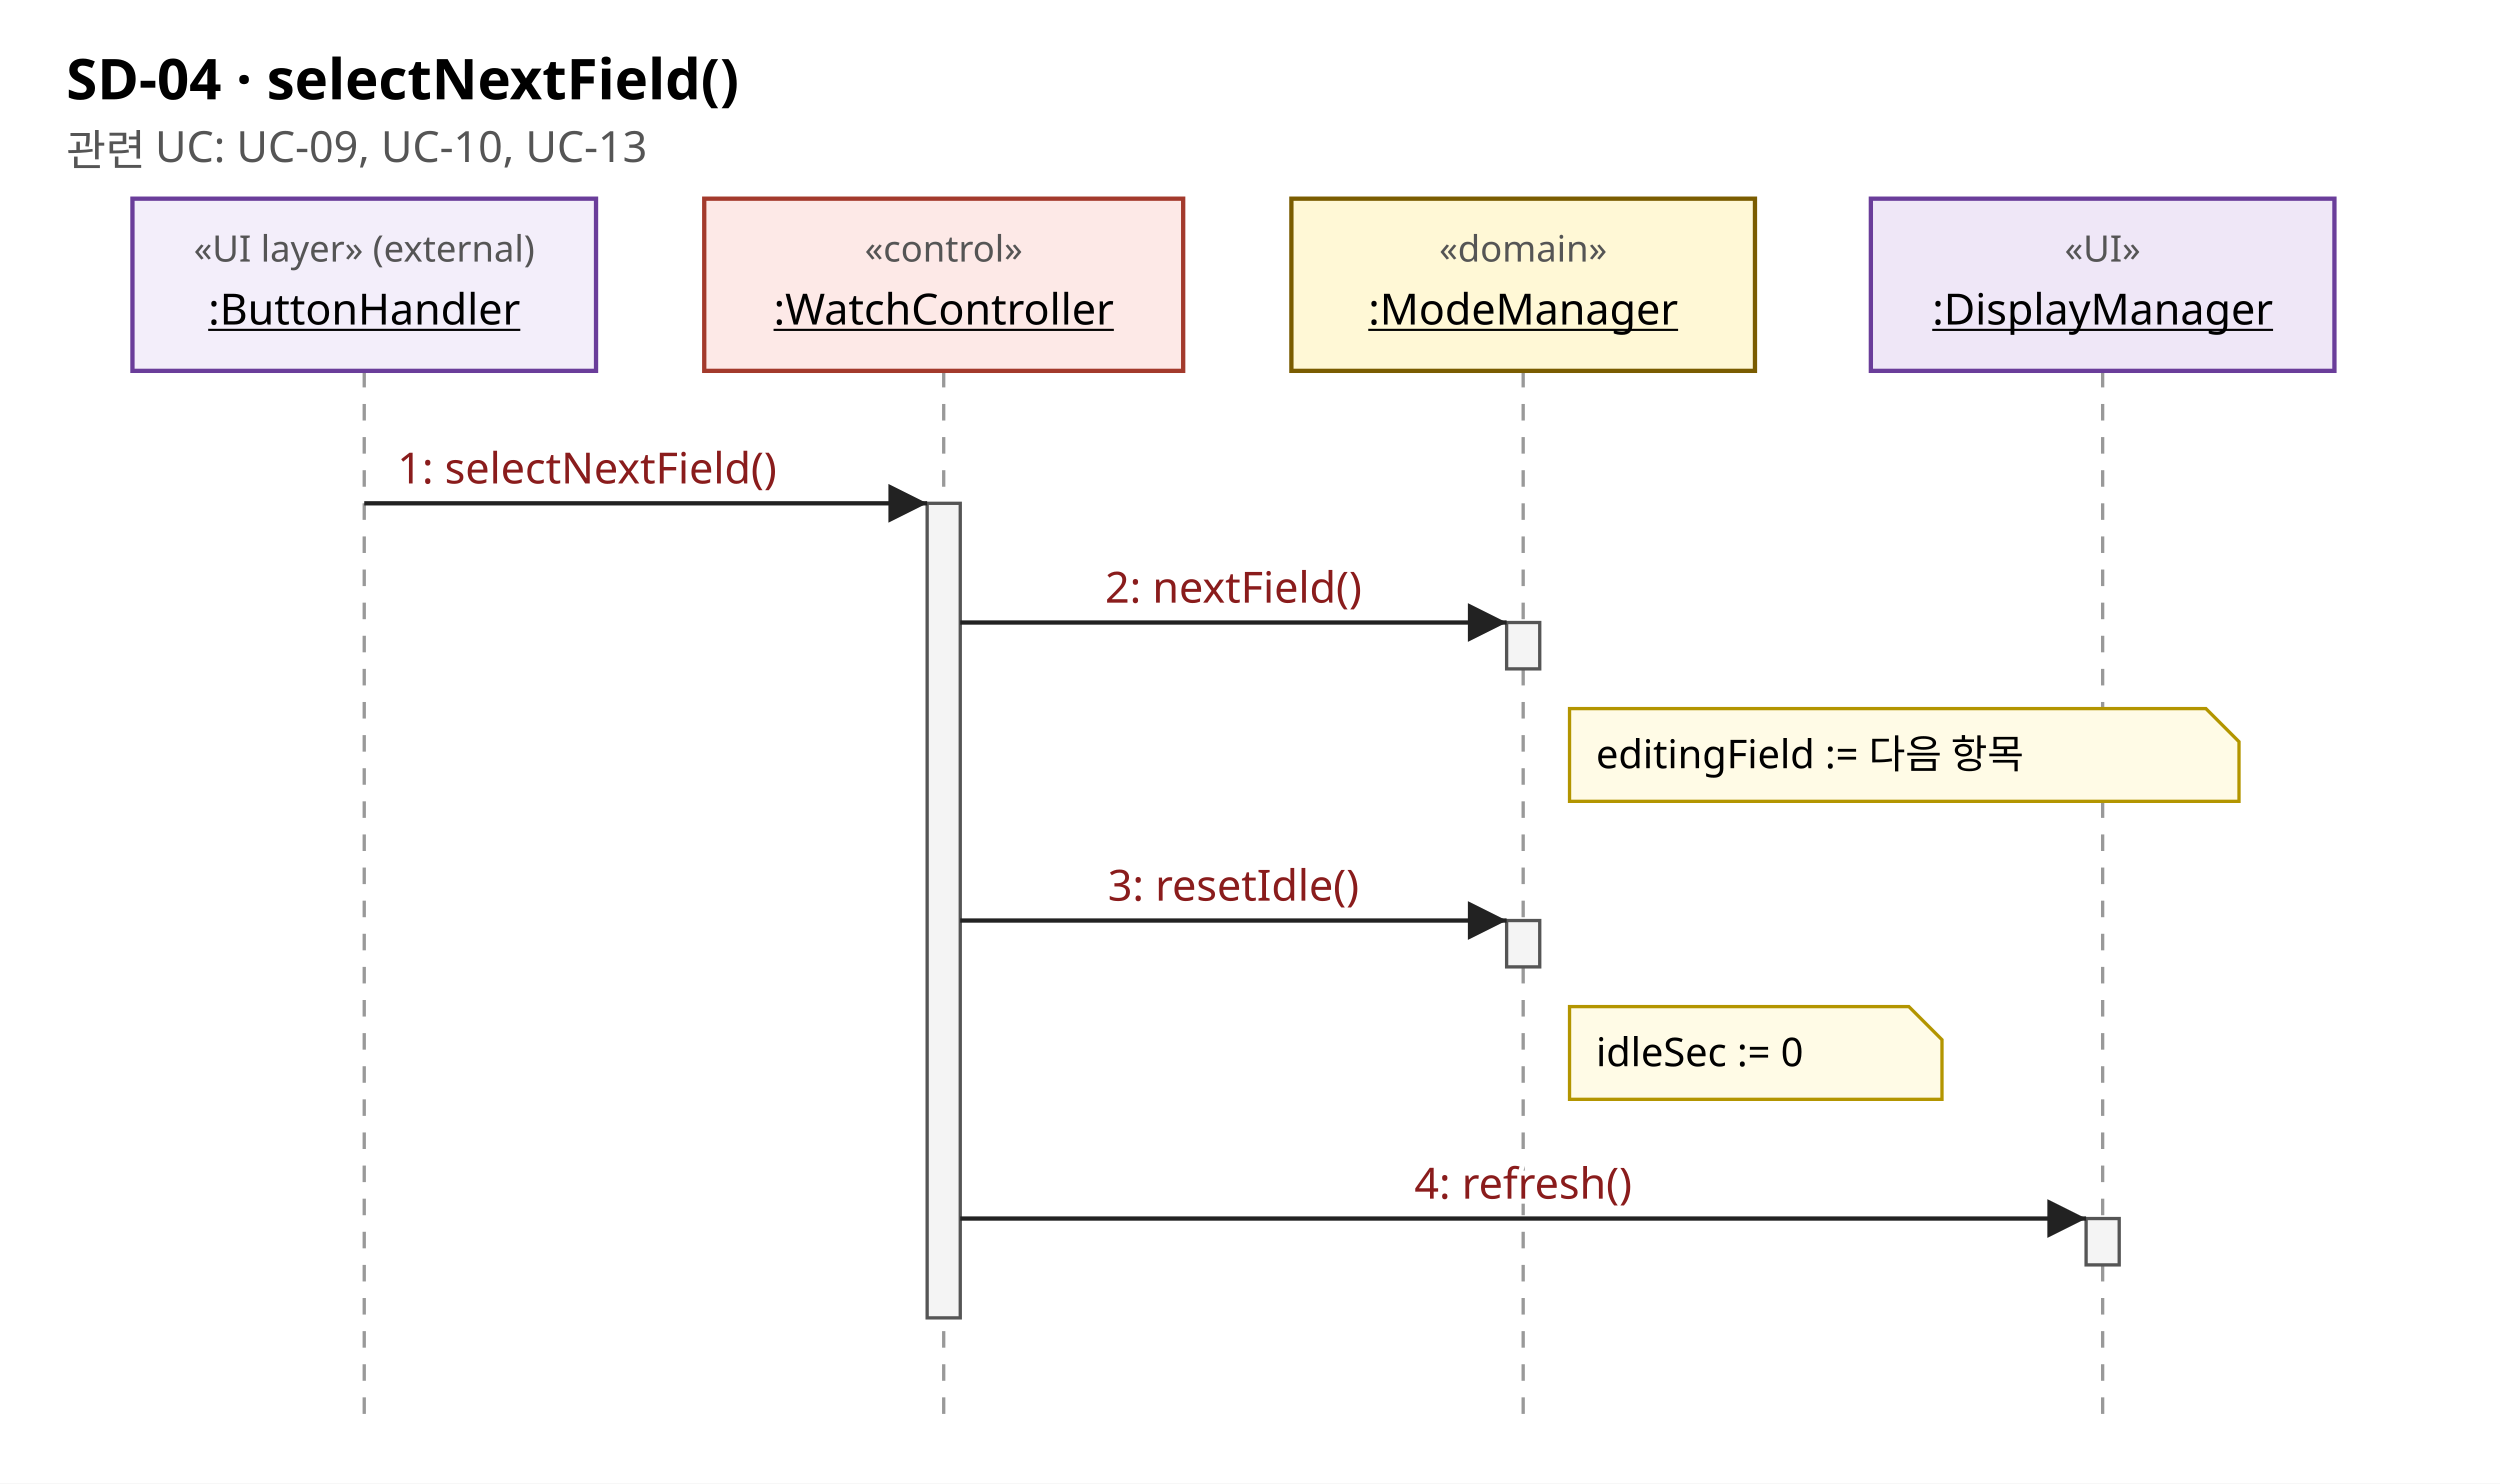
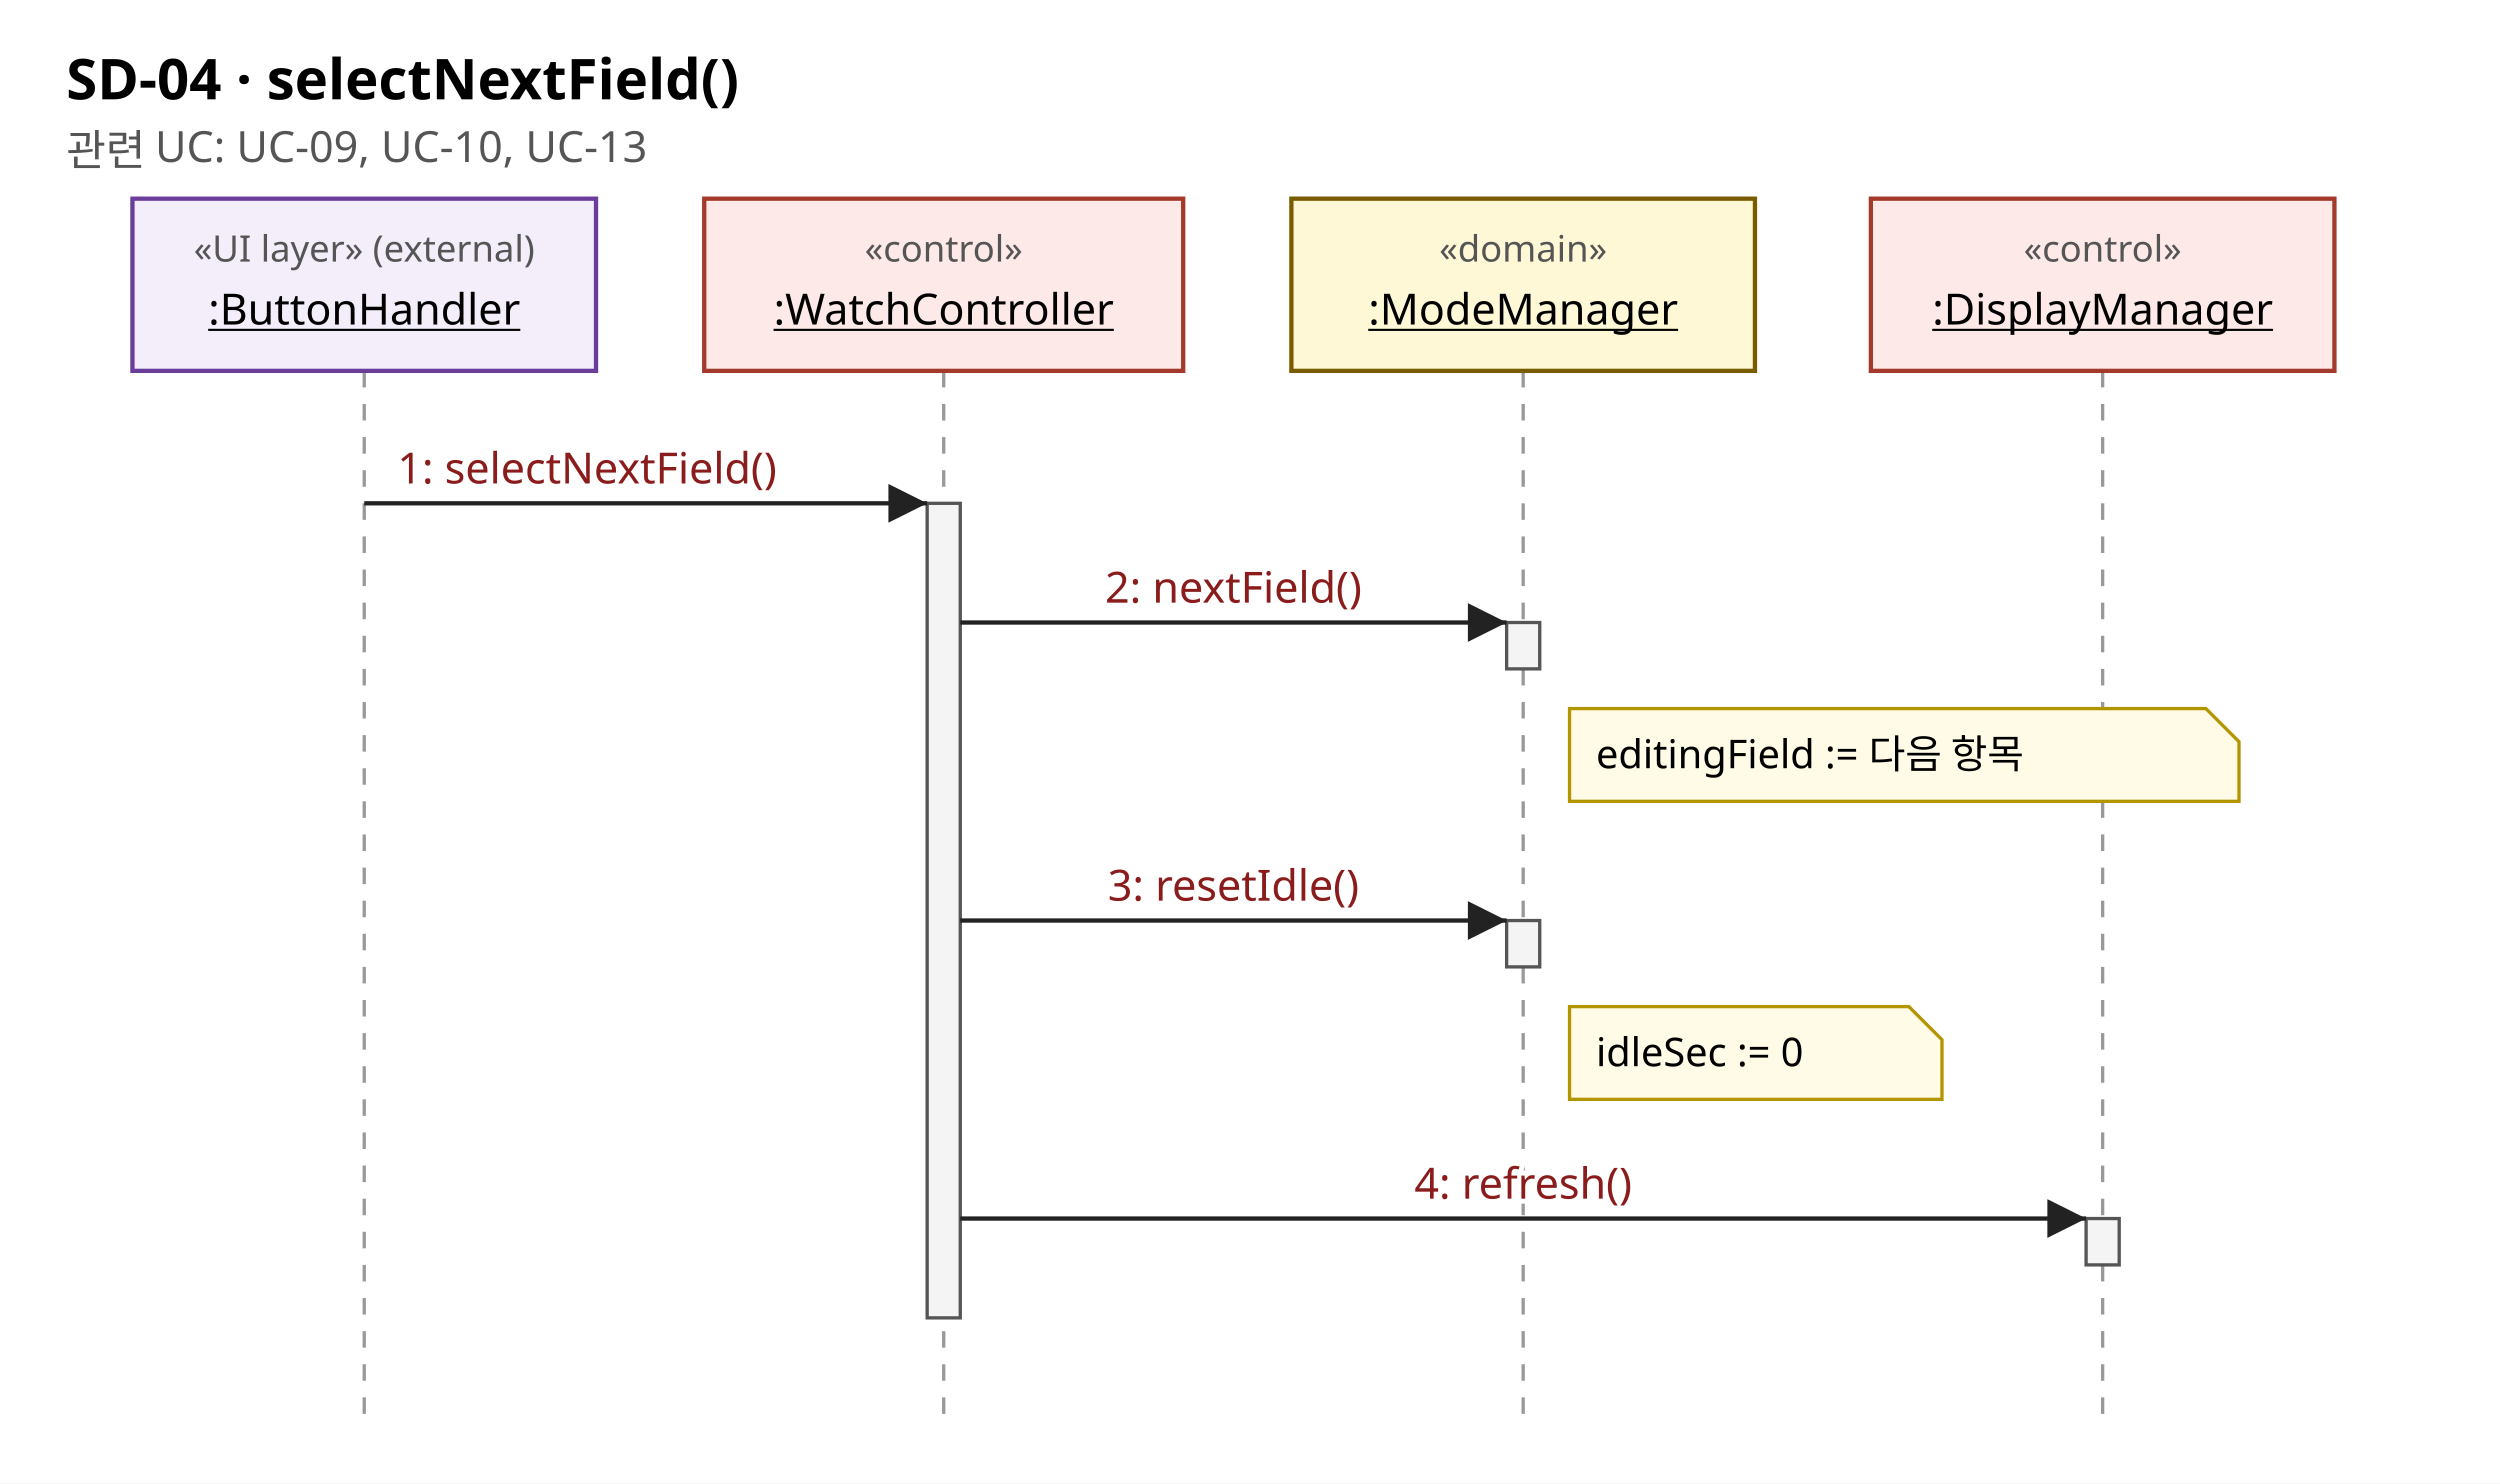
<svg xmlns="http://www.w3.org/2000/svg" width="755" height="448" viewBox="0 0 755 448" font-family="Malgun Gothic, Apple SD Gothic Neo, Noto Sans KR, WenQuanYi Zen Hei, sans-serif">
  <defs>
    <marker id="f" viewBox="0 0 10 10" refX="10" refY="5" markerWidth="9" markerHeight="9" orient="auto">
      <path d="M0,0 L10,5 L0,10 z" fill="#222" />
    </marker>
  </defs>
  <rect width="755" height="448" fill="#fff" />
  <text x="20" y="30" font-size="17" font-weight="bold">SD-04 · selectNextField()</text>
  <text x="20" y="50" font-size="13" fill="#555">관련 UC: UC-09, UC-10, UC-13</text>
  <line x1="110" y1="112" x2="110" y2="428" stroke="#999" stroke-dasharray="5 5" />
  <rect x="40.0" y="60" width="140" height="52" fill="#f3eefa" stroke="#6a3d9a" stroke-width="1.3" />
  <text x="110" y="79" text-anchor="middle" font-size="11" fill="#555">«UI layer» (external)</text>
  <text x="110" y="98" text-anchor="middle" font-size="13" text-decoration="underline">:ButtonHandler</text>
  <line x1="285" y1="112" x2="285" y2="428" stroke="#999" stroke-dasharray="5 5" />
  <rect x="212.68" y="60" width="144.64" height="52" fill="#fde9e7" stroke="#a33a2c" stroke-width="1.3" />
  <text x="285" y="79" text-anchor="middle" font-size="11" fill="#555">«control»</text>
  <text x="285" y="98" text-anchor="middle" font-size="13" text-decoration="underline">:WatchController</text>
  <line x1="460" y1="112" x2="460" y2="428" stroke="#999" stroke-dasharray="5 5" />
  <rect x="390.0" y="60" width="140" height="52" fill="#fff8d6" stroke="#7a5c00" stroke-width="1.3" />
  <text x="460" y="79" text-anchor="middle" font-size="11" fill="#555">«domain»</text>
  <text x="460" y="98" text-anchor="middle" font-size="13" text-decoration="underline">:ModeManager</text>
  <line x1="635" y1="112" x2="635" y2="428" stroke="#999" stroke-dasharray="5 5" />
-   <rect x="565.0" y="60" width="140" height="52" fill="#efe7f7" stroke="#6a3d9a" stroke-width="1.3" />
-   <text x="635" y="79" text-anchor="middle" font-size="11" fill="#555">«UI»</text>
+   <rect x="565.0" y="60" width="140" height="52" fill="#fde9e7" stroke="#a33a2c" stroke-width="1.3" />
+   <text x="635" y="79" text-anchor="middle" font-size="11" fill="#555">«control»</text>
  <text x="635" y="98" text-anchor="middle" font-size="13" text-decoration="underline">:DisplayManager</text>
  <rect x="455" y="188" width="10" height="14" fill="#f4f4f4" stroke="#555" />
  <rect x="455" y="278" width="10" height="14" fill="#f4f4f4" stroke="#555" />
  <rect x="630" y="368" width="10" height="14" fill="#f4f4f4" stroke="#555" />
  <rect x="280" y="152" width="10" height="246" fill="#f4f4f4" stroke="#555" />
  <line x1="110" y1="152" x2="280" y2="152" stroke="#222" stroke-width="1.3" marker-end="url(#f)" />
  <text x="120" y="146" font-size="13" fill="#8a1c1c" stroke="#fff" stroke-width="3" paint-order="stroke">1: selectNextField()</text>
  <line x1="290" y1="188" x2="455" y2="188" stroke="#222" stroke-width="1.3" marker-end="url(#f)" />
  <text x="372.5" y="182" text-anchor="middle" font-size="13" fill="#8a1c1c" stroke="#fff" stroke-width="3" paint-order="stroke">2: nextField()</text>
  <path d="M474,214 h192.18 l10,10 v18 h-202.18 z" fill="#fffbe6" stroke="#b39500" />
  <text x="482" y="232" font-size="12">editingField := 다음 항목</text>
  <line x1="290" y1="278" x2="455" y2="278" stroke="#222" stroke-width="1.3" marker-end="url(#f)" />
  <text x="372.5" y="272" text-anchor="middle" font-size="13" fill="#8a1c1c" stroke="#fff" stroke-width="3" paint-order="stroke">3: resetIdle()</text>
  <path d="M474,304 h102.48 l10,10 v18 h-112.48 z" fill="#fffbe6" stroke="#b39500" />
  <text x="482" y="322" font-size="12">idleSec := 0</text>
  <line x1="290" y1="368" x2="630" y2="368" stroke="#222" stroke-width="1.3" marker-end="url(#f)" />
  <text x="460.0" y="362" text-anchor="middle" font-size="13" fill="#8a1c1c" stroke="#fff" stroke-width="3" paint-order="stroke">4: refresh()</text>
</svg>
